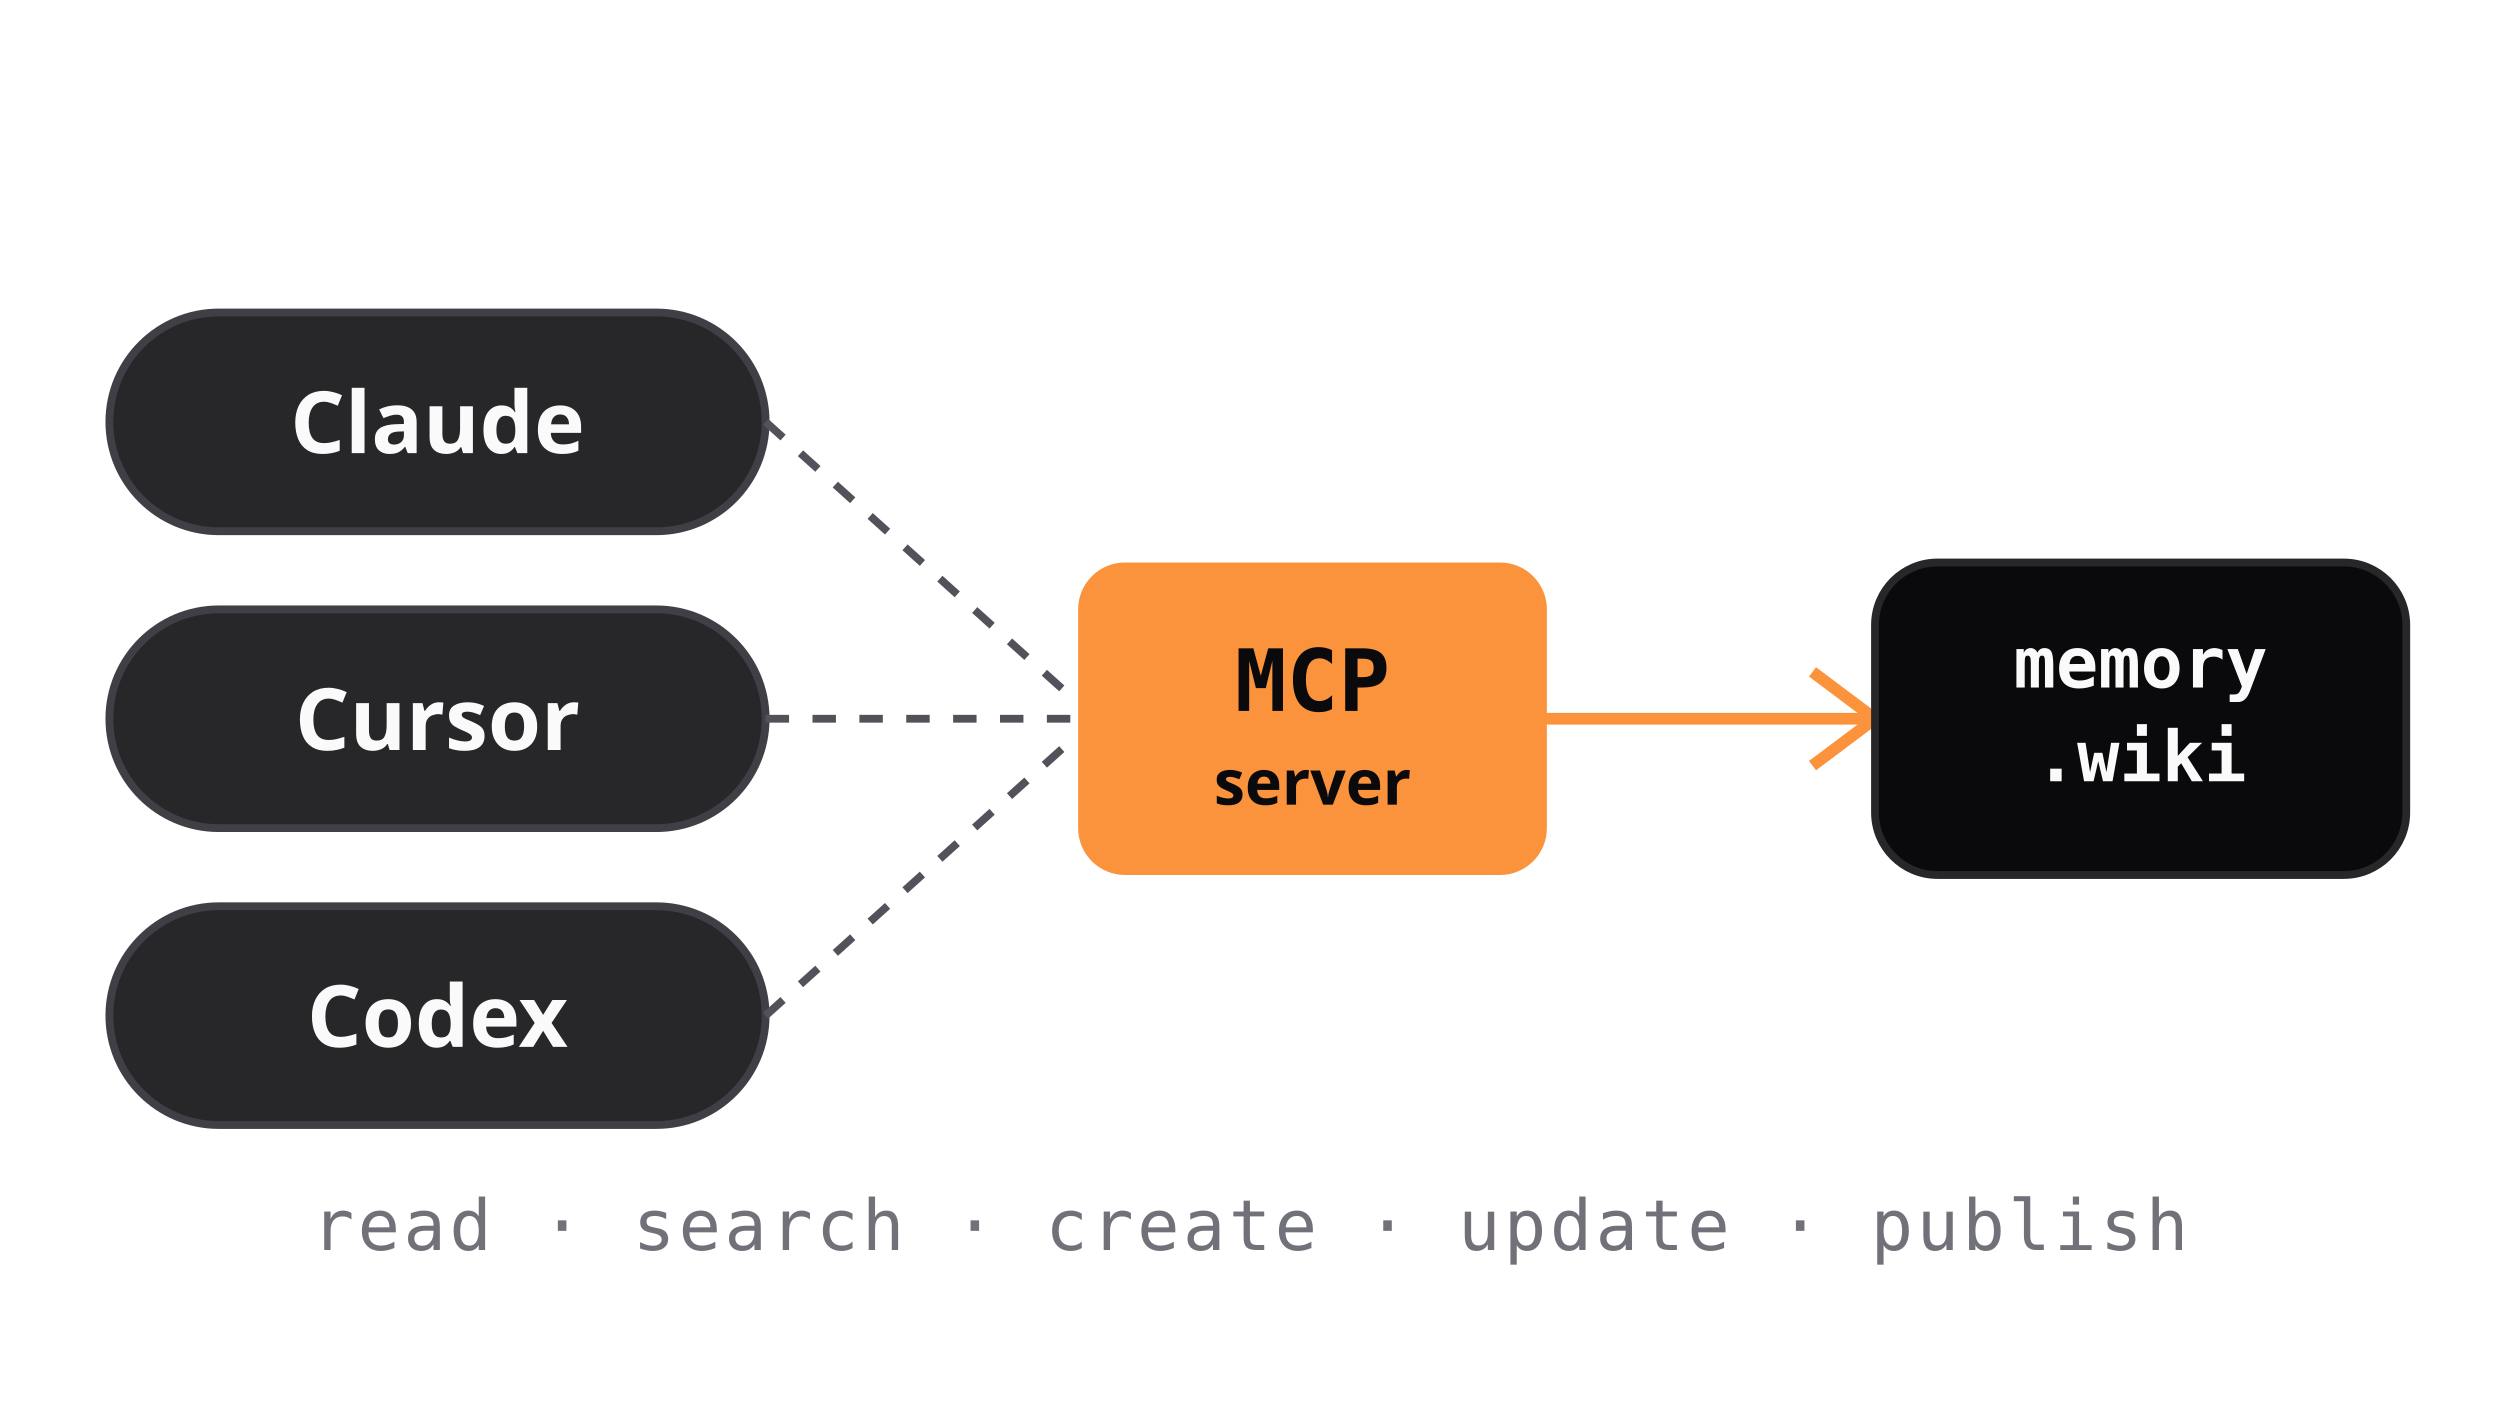
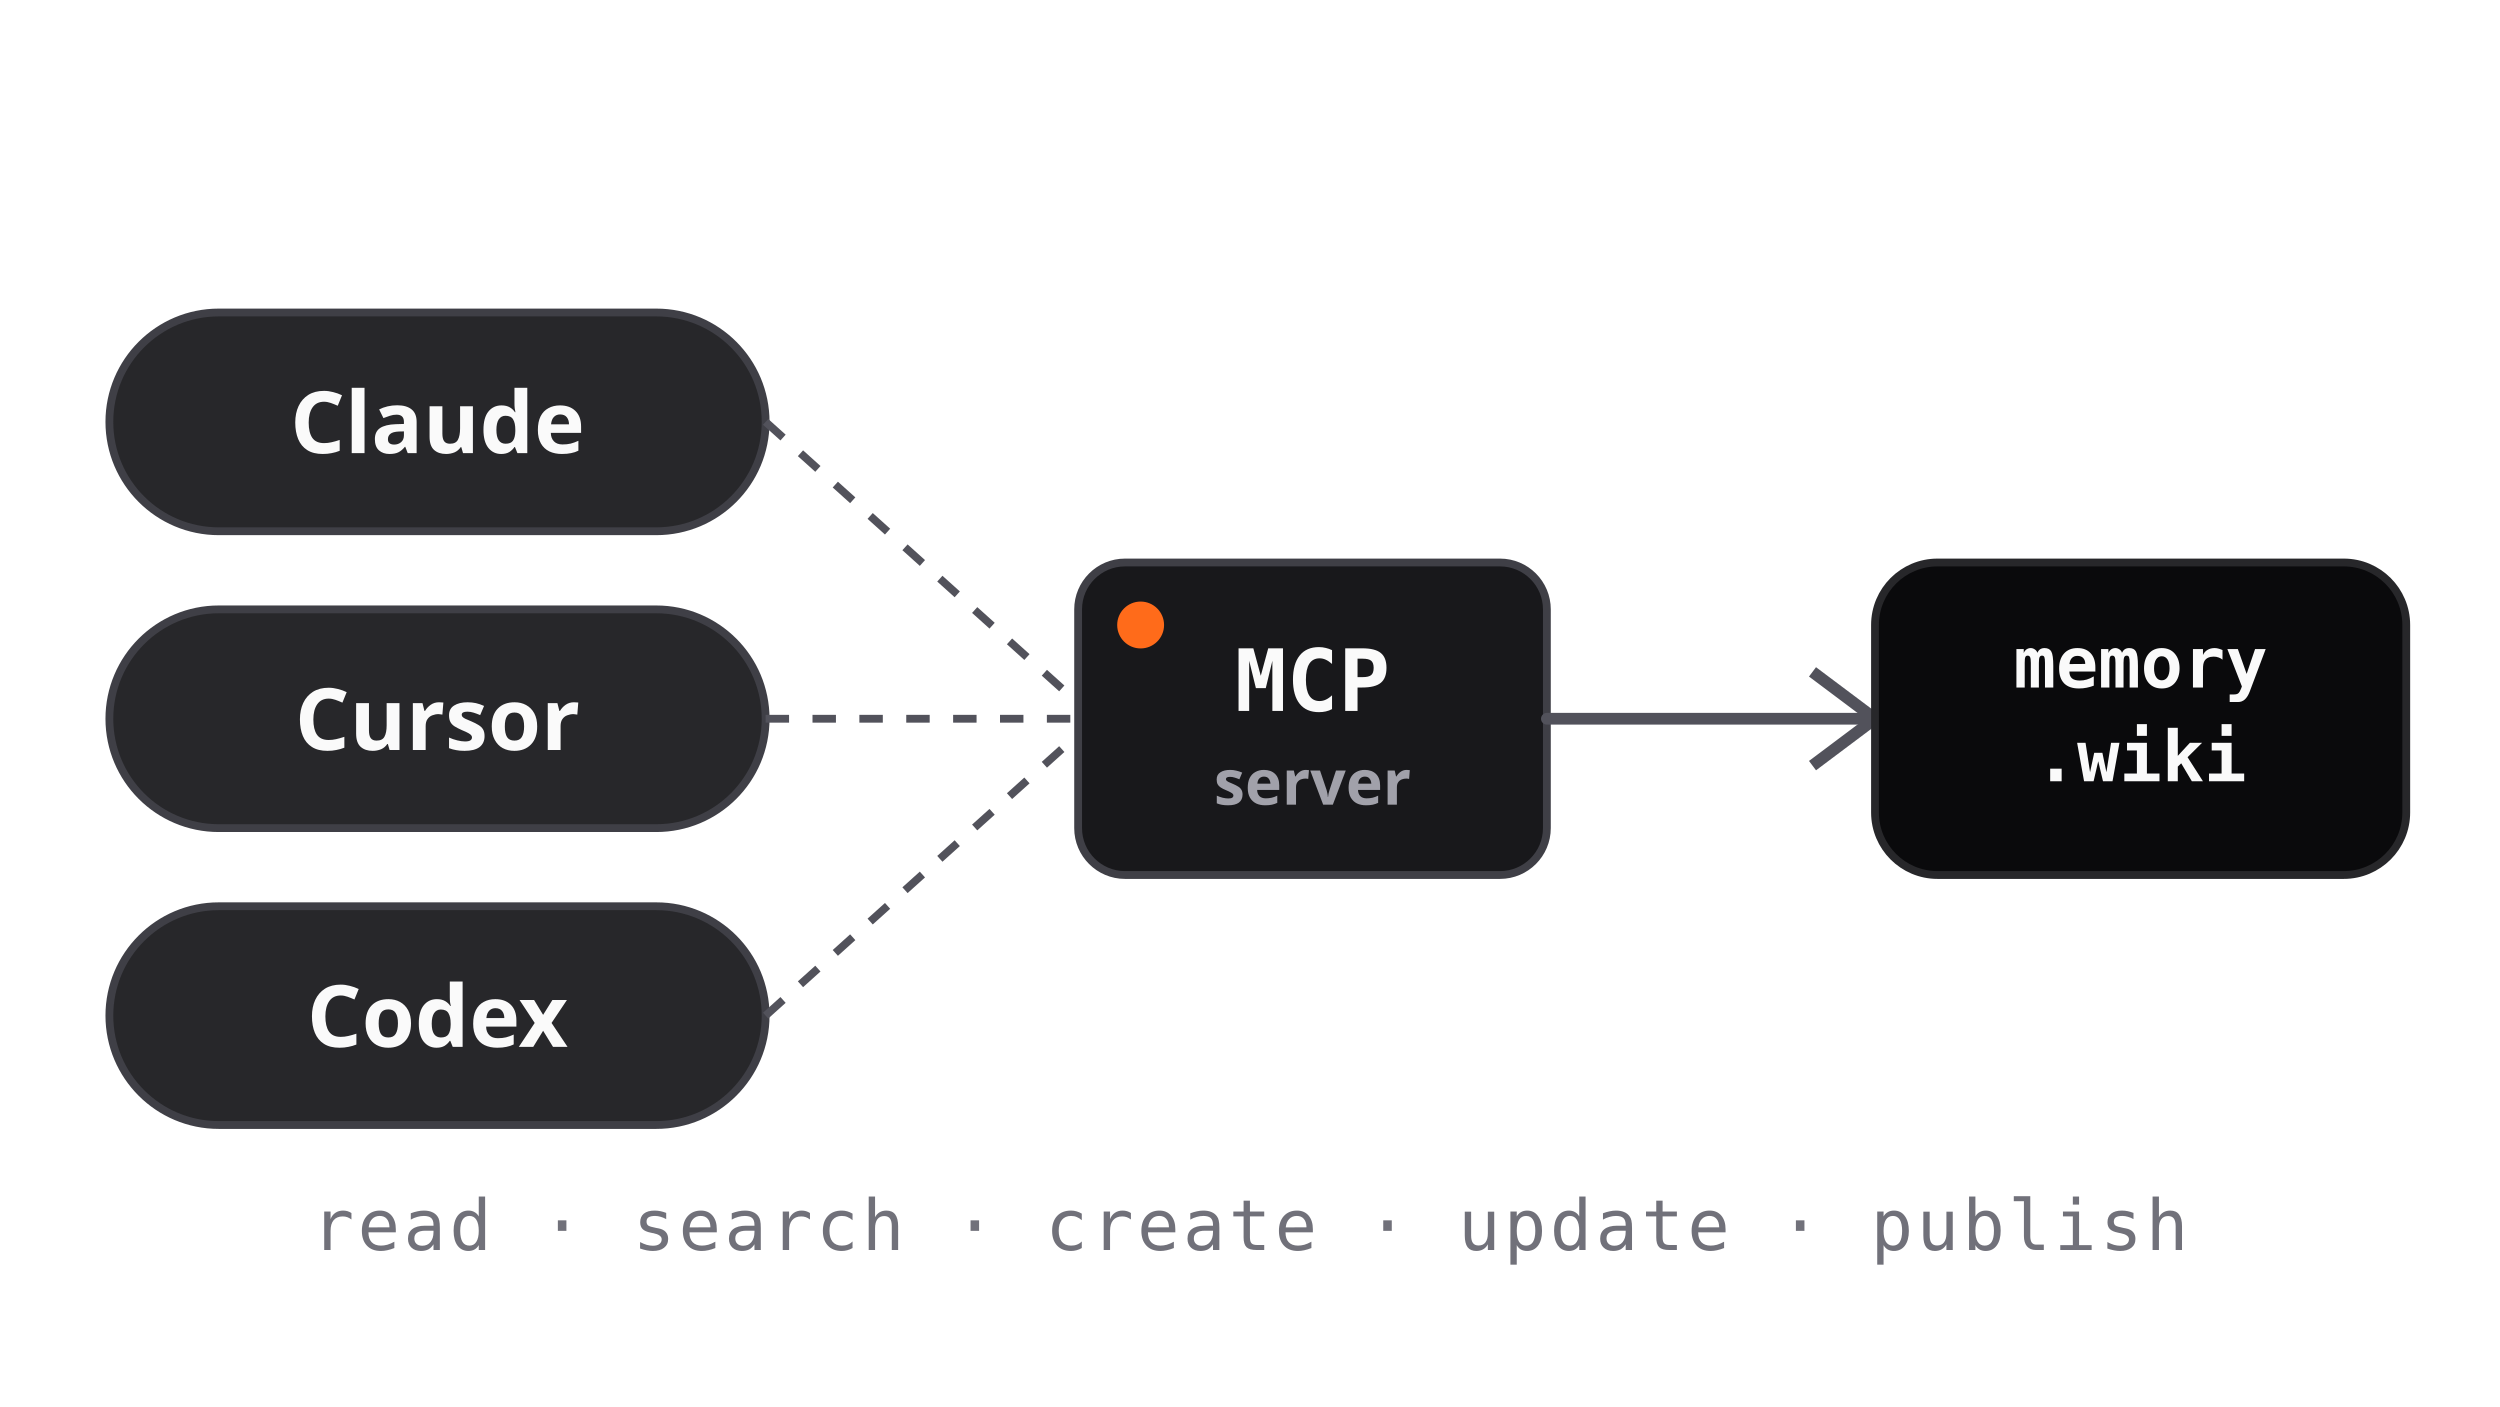
<svg xmlns="http://www.w3.org/2000/svg" viewBox="0 0 320 180" fill="none">
  <g>
    <rect x="14" y="40" width="84" height="28" rx="14" fill="#27272a" stroke="#3f3f46" stroke-width="1" />
    <text x="56" y="58" text-anchor="middle" font-family="system-ui, sans-serif" font-size="11" font-weight="600" fill="#fafafa">Claude</text>
    <rect x="14" y="78" width="84" height="28" rx="14" fill="#27272a" stroke="#3f3f46" stroke-width="1" />
    <text x="56" y="96" text-anchor="middle" font-family="system-ui, sans-serif" font-size="11" font-weight="600" fill="#fafafa">Cursor</text>
    <rect x="14" y="116" width="84" height="28" rx="14" fill="#27272a" stroke="#3f3f46" stroke-width="1" />
    <text x="56" y="134" text-anchor="middle" font-family="system-ui, sans-serif" font-size="11" font-weight="600" fill="#fafafa">Codex</text>
  </g>
  <g stroke="#52525b" stroke-width="1" fill="none" stroke-dasharray="3 3">
    <path d="M98 54 L138 90" />
    <path d="M98 92 L138 92" />
    <path d="M98 130 L138 94" />
  </g>
  <g>
-     <rect x="138" y="72" width="60" height="40" rx="6" fill="#fb923c" />
-     <text x="168" y="91" text-anchor="middle" font-family="ui-monospace, monospace" font-size="11" font-weight="700" fill="#0a0a0c">MCP</text>
-     <text x="168" y="103" text-anchor="middle" font-family="system-ui, sans-serif" font-size="8" font-weight="600" fill="#0a0a0c">server</text>
+     <rect x="138" y="72" width="60" height="40" rx="6" fill="#18181b" stroke="#3f3f46" stroke-width="1" />
+     <circle cx="146" cy="80" r="3" fill="#FF6B1A" />
+     <text x="168" y="91" text-anchor="middle" font-family="ui-monospace, monospace" font-size="11" font-weight="700" fill="#fafafa">MCP</text>
+     <text x="168" y="103" text-anchor="middle" font-family="system-ui, sans-serif" font-size="8" font-weight="600" fill="#a1a1aa">server</text>
  </g>
-   <g stroke="#fb923c" stroke-width="1.5" fill="none">
+   <g stroke="#52525b" stroke-width="1.5" fill="none">
    <path d="M198 92 L240 92" stroke-linecap="round" />
    <polyline points="232,86 240,92 232,98" stroke-linejoin="round" />
  </g>
  <g>
    <rect x="240" y="72" width="68" height="40" rx="8" fill="#0a0a0c" stroke="#27272a" stroke-width="1" />
    <text x="274" y="88" text-anchor="middle" font-family="ui-monospace, monospace" font-size="9" font-weight="600" fill="#fafafa">memory</text>
    <text x="274" y="100" text-anchor="middle" font-family="ui-monospace, monospace" font-size="9" font-weight="600" fill="#fafafa">.wiki</text>
  </g>
  <text x="160" y="160" text-anchor="middle" font-family="ui-monospace, monospace" font-size="9" letter-spacing="0.05em" fill="#71717a">read · search · create · update · publish</text>
</svg>
